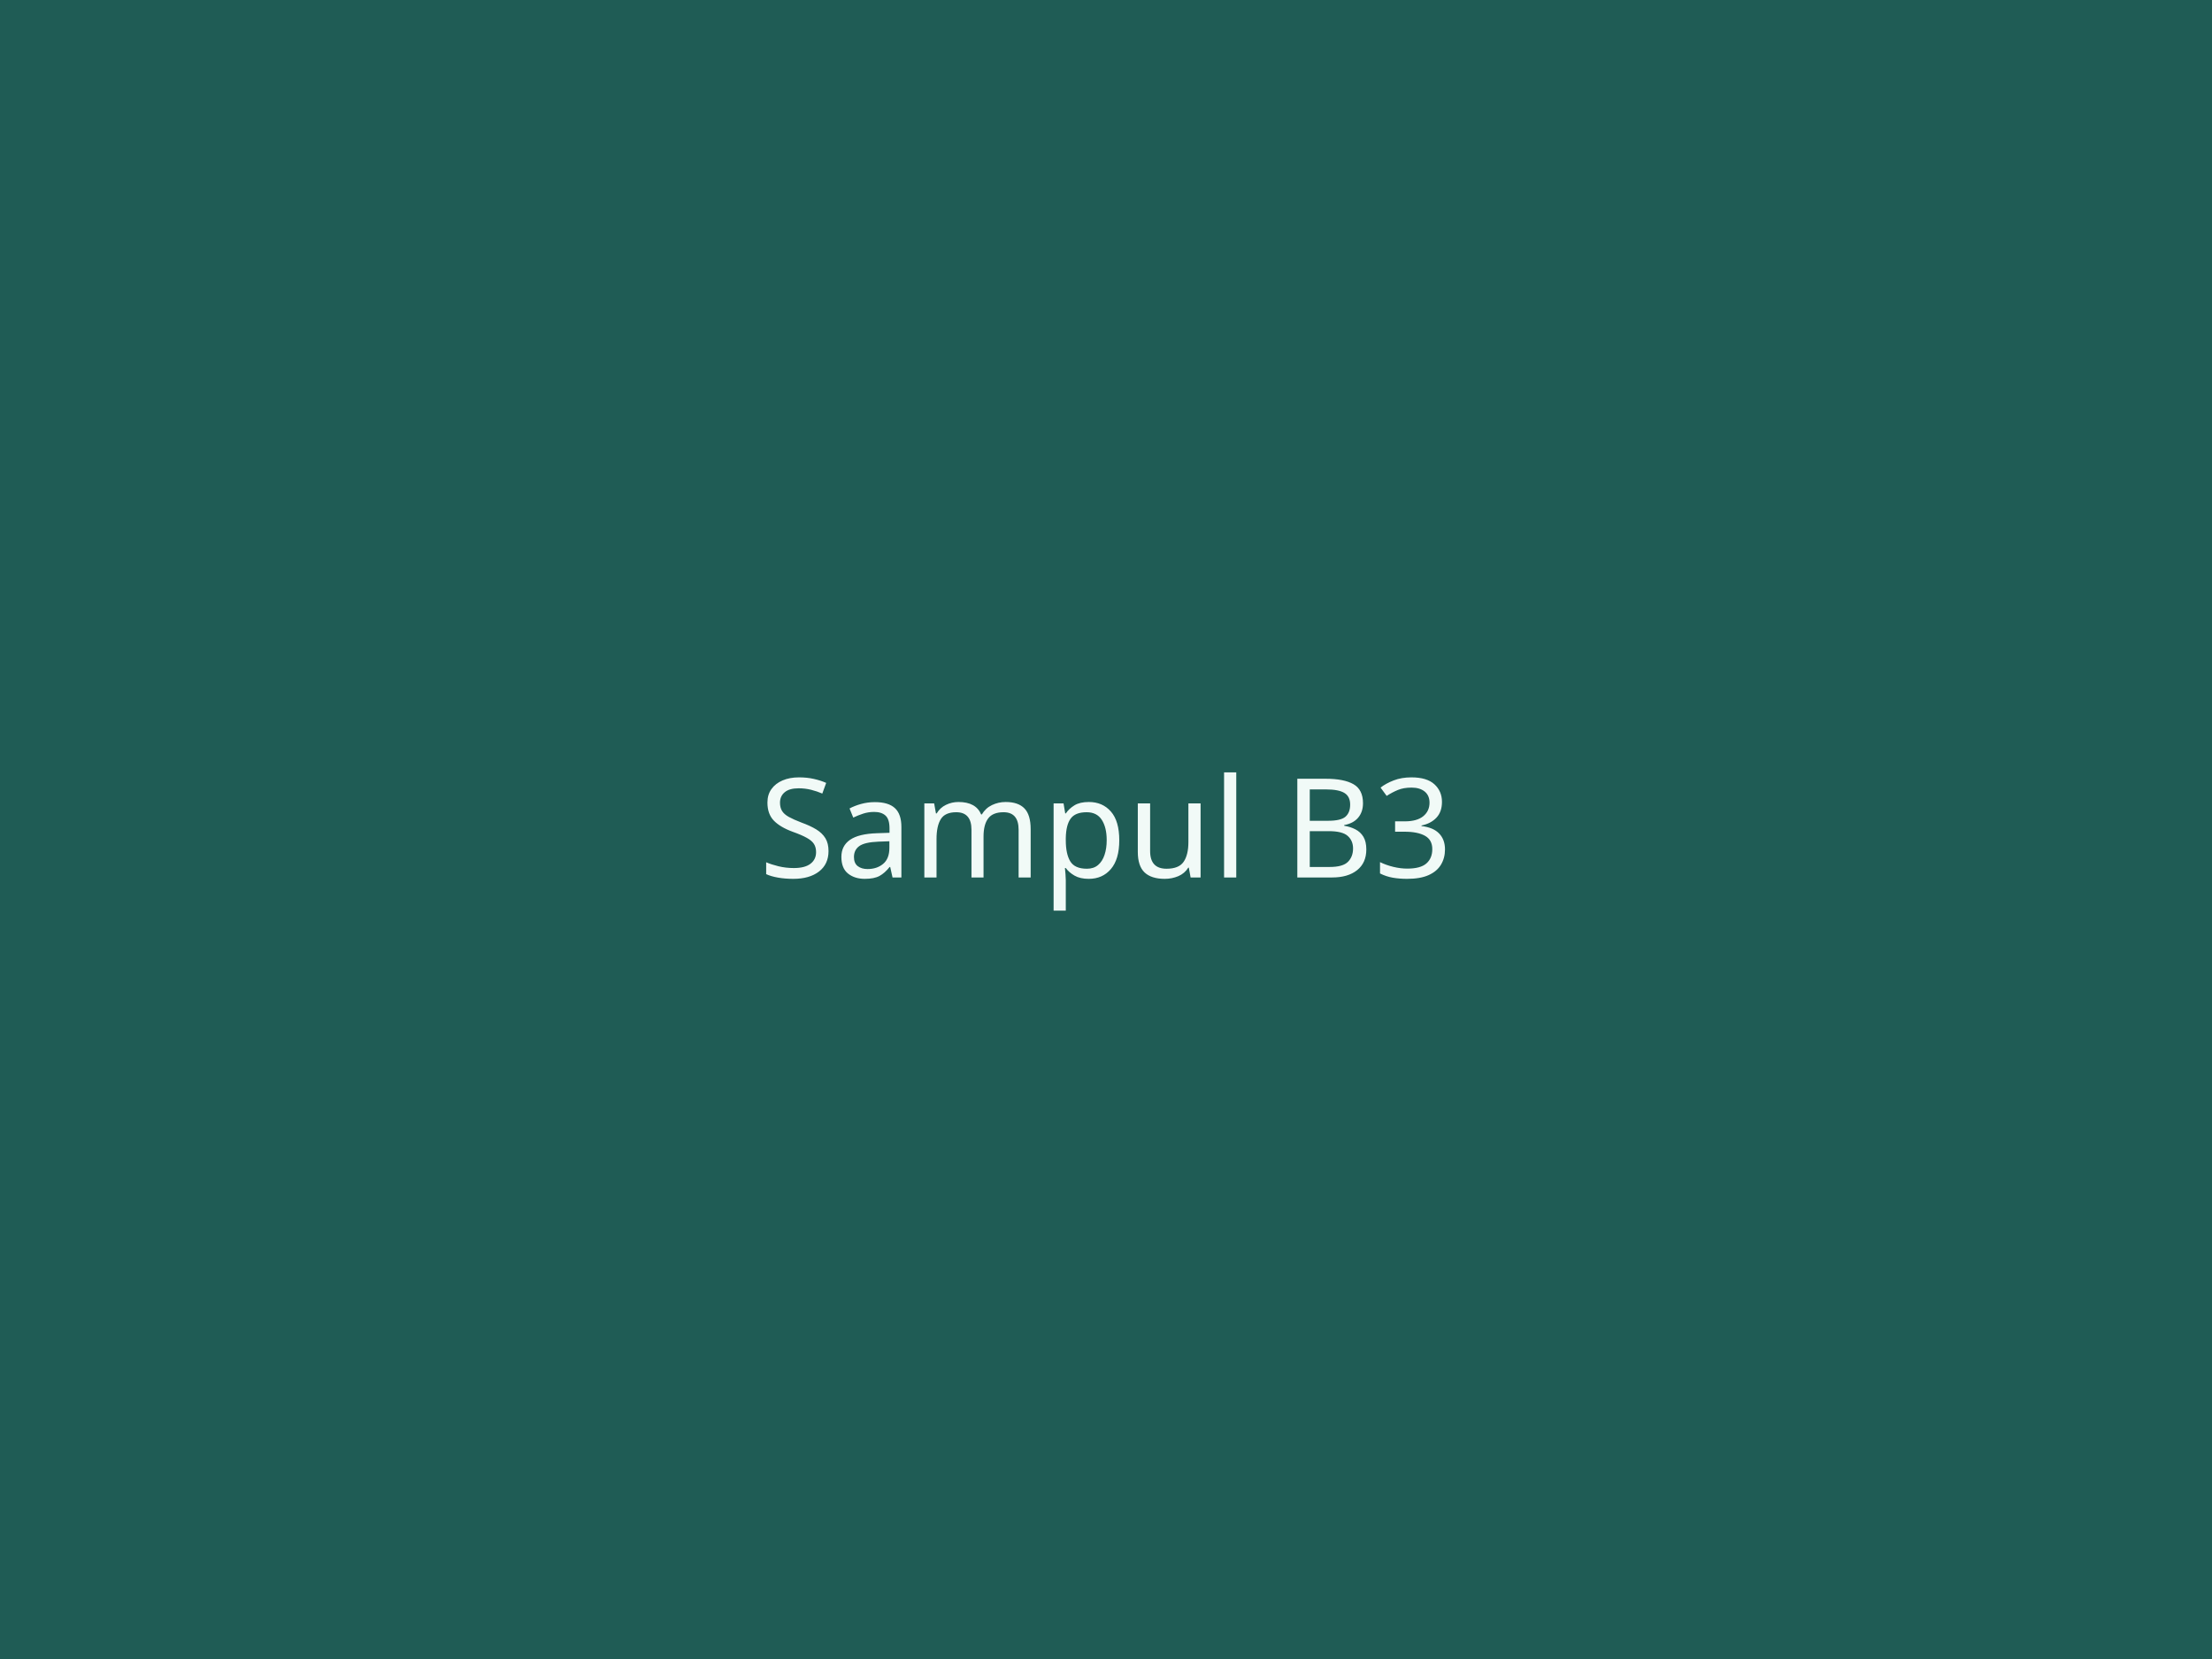
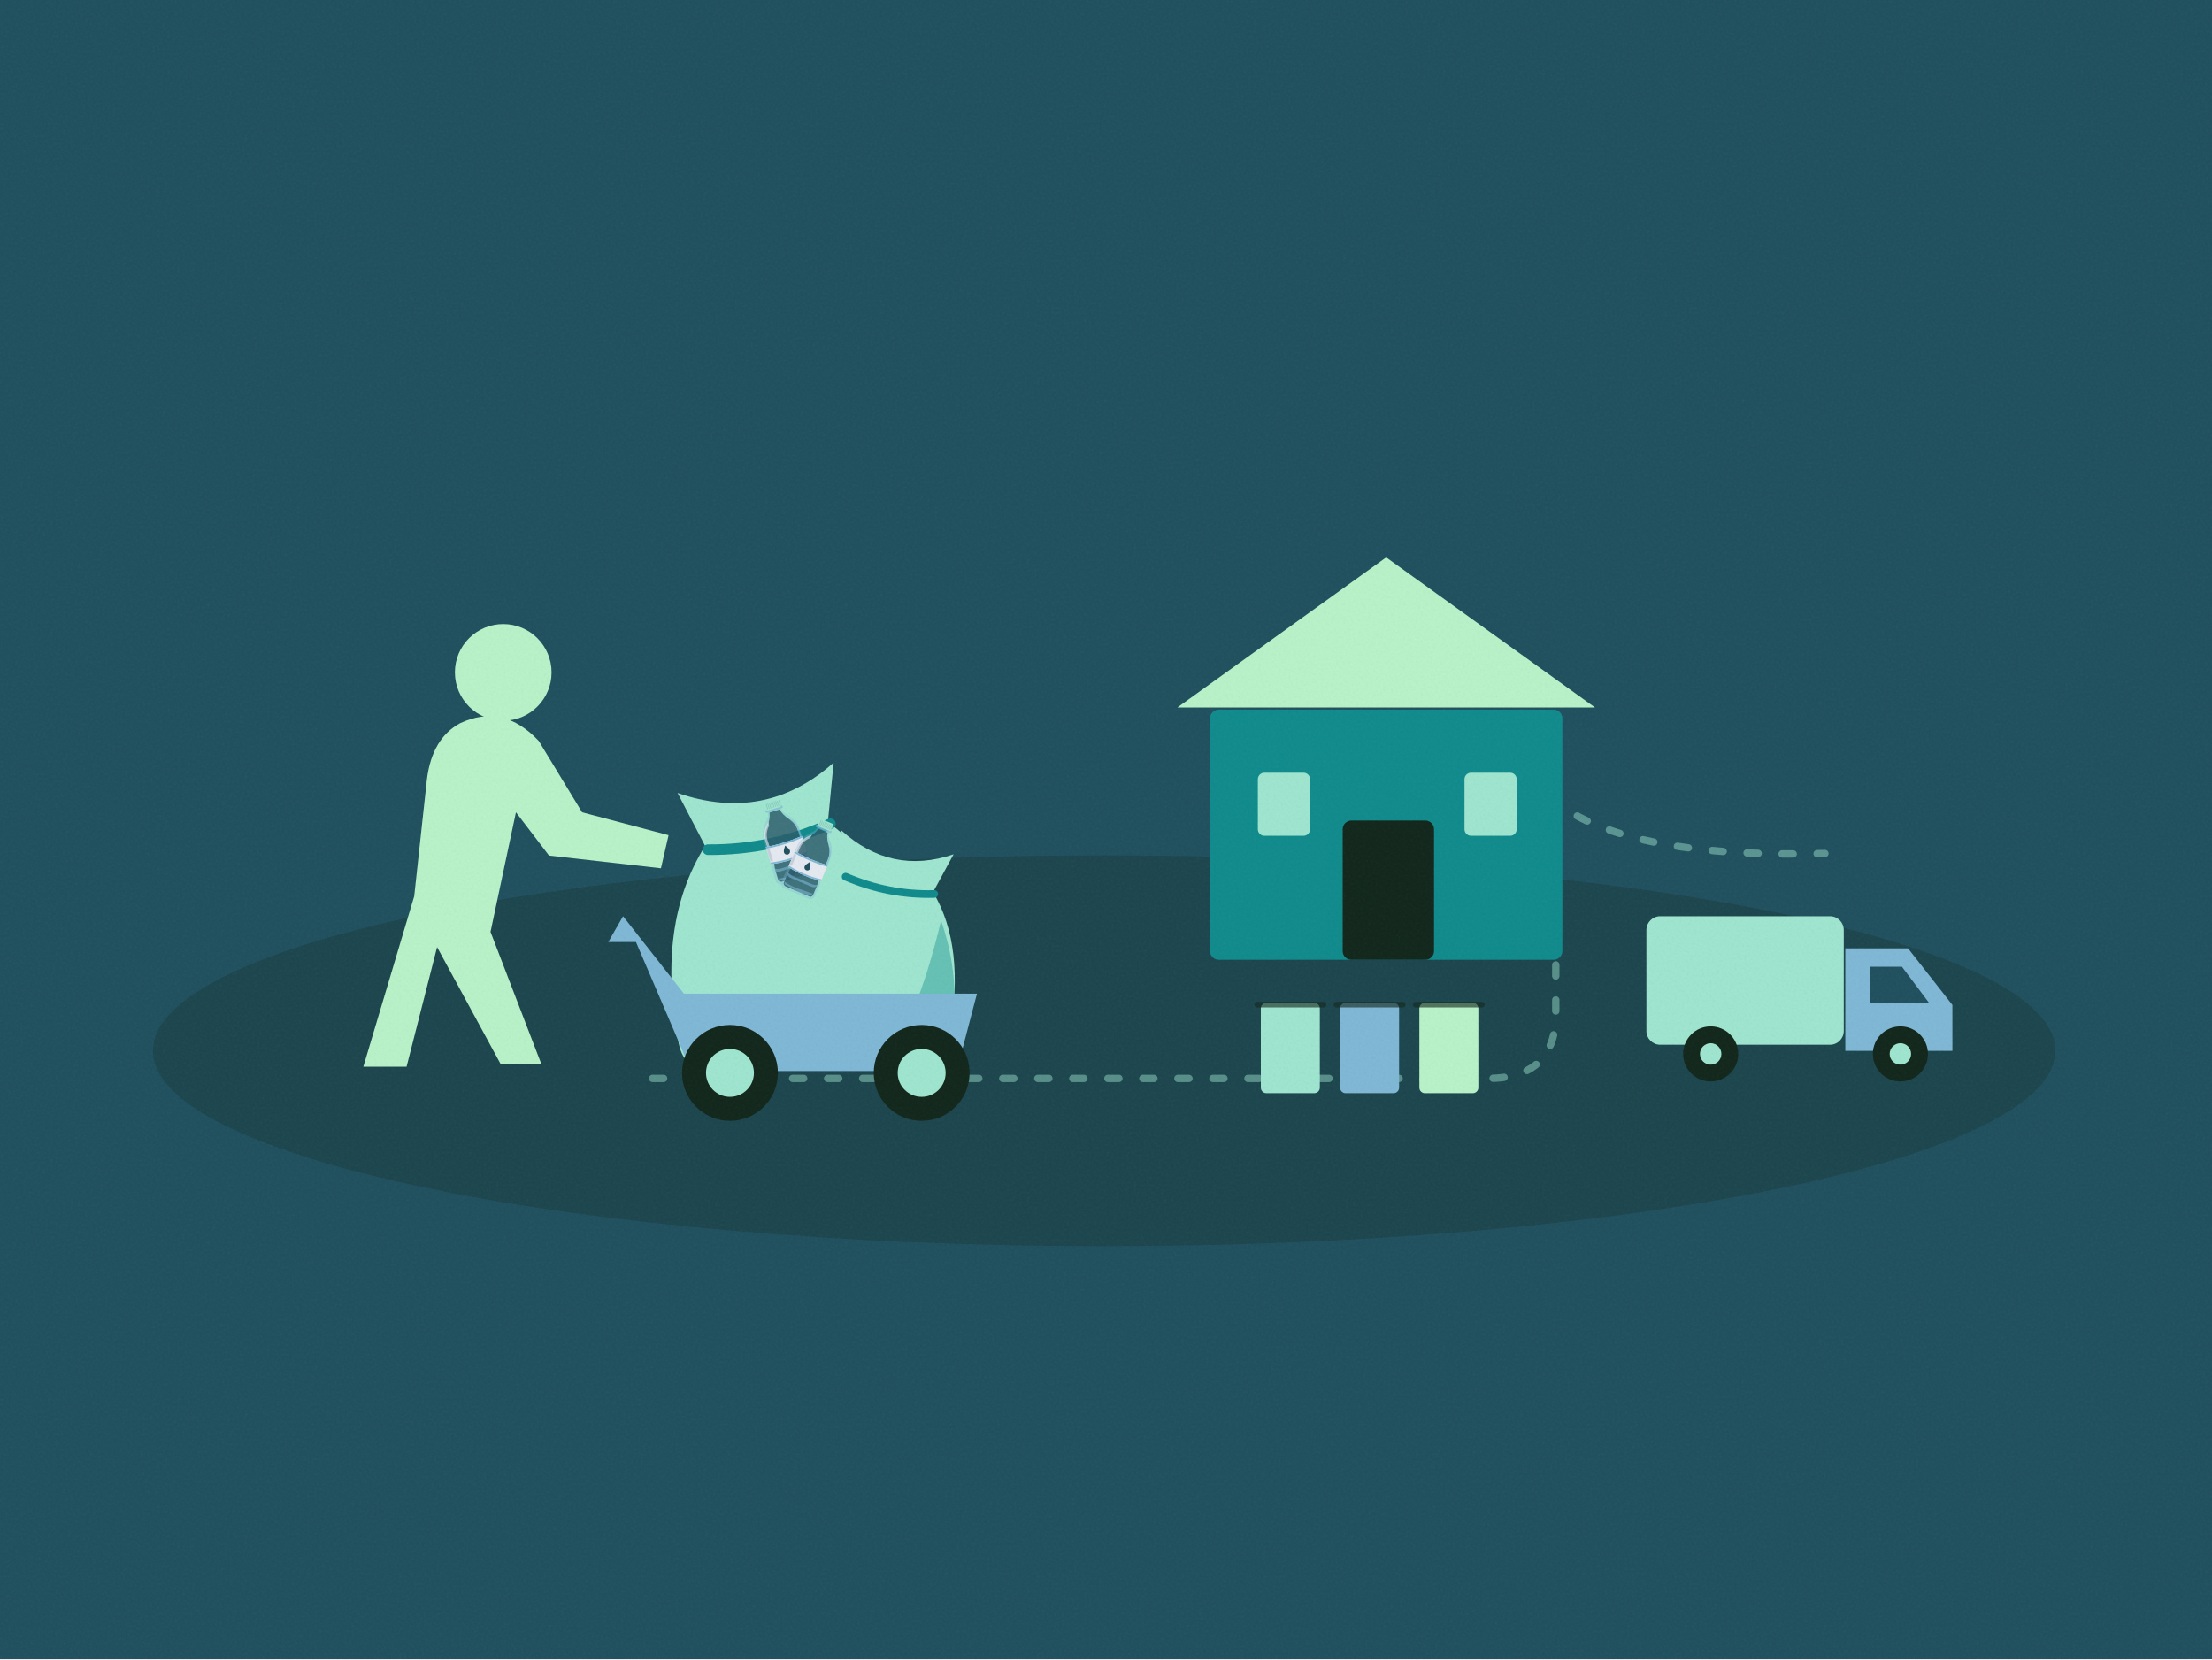
- <svg xmlns="http://www.w3.org/2000/svg" viewBox="0 0 800 600" width="800" height="600" role="img" aria-label="Sampul B3">
-   <rect width="800" height="600" fill="#1F5C55" />
-   <text x="50%" y="50%" fill="#F1FAF7" font-family="sans-serif" font-size="50" text-anchor="middle" dominant-baseline="middle">Sampul B3</text>
+ <svg xmlns="http://www.w3.org/2000/svg" aria-labelledby="title desc" viewBox="0 0 1200 900" role="img">
+   <defs>
+     <filter id="grain" width="100%" height="100%" x="0%" y="0%" color-interpolation-filters="sRGB">
+       <feTurbulence baseFrequency=".74" numOctaves="3" seed="17" stitchTiles="stitch" type="fractalNoise" />
+       <feColorMatrix type="saturate" values="0" />
+     </filter>
+     <g id="bottles">
+       <path fill="#7fb8d6" d="M-21 12h42v12c0 13 16 19 27 41q9 17 9 43v42q0 11-4 18 5 12 5 23v31q0 14-12 19h-92q-12-5-12-19v-31q0-11 5-23-4-7-4-18v-42q0-26 9-43c11-22 27-28 27-41Z" opacity=".31" />
+       <path fill="#1f4f5e" d="M-16 23h32q3 18 21 39 13 16 13 42v45q-2 14-5 19 7 14 6 34v20q0 11-9 11h-83q-9-2-9-9v-26q0-18 5-30-6-10-6-25v-39q1-25 15-41 17-21 20-40" opacity=".74" />
+       <path fill="#e6eaf2" d="M-27 49q-25 19-26 51v44q5 10 8 2l-1-45q0-23 17-40Z" opacity=".63" />
+       <path fill="#7fb8d6" d="M35 60q21 16 20 43v43l-4 9v-53q-1-21-16-42m-86 129q7 4 18 5h69q10-1 16-6l-2 8q-5 6-15 6h-71q-8 0-15-5m3 24q25 5 48 3t48-3l-1 6q-25 8-47 6t-47-5Z" opacity=".57" />
+       <path fill="#e6eaf2" d="M-57 119q57 6 114 0v54q-57 10-114 0Z" />
+       <path fill="#7fb8d6" d="M-57 119q57 6 114 0v5q-57 7-114 0Zm0 49q57 10 114 0v5q-57 10-114 0Z" />
+       <path fill="#1f4f5e" d="M0 131.9c-5.64 8.46-9.4 13.16-9.4 18.8a9.4 9.4 0 0 0 18.8 0c0-5.64-3.76-10.34-9.4-18.8" />
+       <rect width="8" height="40" x="-56" y="126" fill="#1f4f5e" opacity=".16" rx="4" />
+       <rect width="54" height="8" x="-27" y="13" fill="#7fb8d6" opacity=".68" rx="3" />
+       <rect width="48" height="25" x="-24" y="-9" fill="#9fe6d0" rx="4" />
+       <rect width="1.8" height="17" x="-19" y="-5" fill="#1f4f5e" opacity=".22" rx="1" />
+       <rect width="1.8" height="17" x="-14" y="-5" fill="#1f4f5e" opacity=".22" rx="1" />
+       <rect width="1.8" height="17" x="-9" y="-5" fill="#1f4f5e" opacity=".22" rx="1" />
+       <rect width="1.8" height="17" x="-4" y="-5" fill="#1f4f5e" opacity=".22" rx="1" />
+       <rect width="1.8" height="17" x="1" y="-5" fill="#1f4f5e" opacity=".22" rx="1" />
+       <rect width="1.8" height="17" x="6" y="-5" fill="#1f4f5e" opacity=".22" rx="1" />
+       <rect width="1.8" height="17" x="11" y="-5" fill="#1f4f5e" opacity=".22" rx="1" />
+       <rect width="1.8" height="17" x="16" y="-5" fill="#1f4f5e" opacity=".22" rx="1" />
+       <rect width="1.8" height="17" x="21" y="-5" fill="#1f4f5e" opacity=".22" rx="1" />
+     </g>
+   </defs>
+   <path fill="#1f4f5e" d="M0 0h1200v900H0z" />
+   <ellipse cx="599" cy="570" fill="#11261b" opacity=".26" rx="516" ry="106" />
+   <path fill="none" stroke="#9fe6d0" stroke-dasharray="6 13" stroke-linecap="round" stroke-linejoin="round" stroke-width="4" d="M354 585h453q37 0 37-35v-66m-333 87v-29m329-110q39 34 150 31" opacity=".46" />
+   <g fill="#b9f3c9" transform="translate(273 471)scale(1.38)">
+     <circle cy="-77" r="19" />
+     <path d="M-17-57q17-8 31 7l17 28 34 9-3 13-44-5L5-22-5 25l20 52H-1l-25-46-12 47h-17l20-67 5-46q2-16 13-22" />
+   </g>
+   <path fill="#9fe6d0" d="M367.57 430.153q47.725 16.496 84.666-16.458l-3.107 32.235q38.192 27.722 53.396 93.887.814 16.243-10.945 22.043l-102.728 19.968q-17.591-.095-20.663-15.899-12.508-64.346 14.337-107.052Z" />
+   <path fill="none" stroke="#0f8b8d" stroke-linecap="round" stroke-linejoin="round" stroke-width="5.75" d="M384.094 460.915q35.182.19 66.384-14.075" />
+   <path fill="#0f8b8d" d="M463.02 463.146q32.953 36.94 39.505 76.67.814 16.244-10.945 22.044l-28.222 5.486q13.203-22.482-.339-104.2" opacity=".4" />
+   <path fill="#9fe6d0" d="M456.432 450.473q27.055 24.419 60.89 12.943l-11.154 20.54q17.555 29.187 8.997 77.432-4.04 11.021-13.487 11.558l-73.88-15.703q-11.66-5.024-9.244-16.39 9.836-46.277 39.714-67.08Z" />
+   <path fill="none" stroke="#0f8b8d" stroke-linecap="round" stroke-linejoin="round" stroke-width="4.15" d="M458.735 475.57q23.32 10.048 48.072 9.37" />
+   <path fill="#0f8b8d" d="M510.541 499.31q11.476 33.835 4.624 62.078-4.04 11.021-13.487 11.558l-20.297-4.314q15.112-11.213 29.16-69.322" opacity=".4" />
+   <use href="#bottles" transform="rotate(-17 1668.172 -1183.797)scale(.18)" />
+   <use href="#bottles" transform="rotate(23 -874.538 1324.495)scale(.17)" />
+   <path fill="#7fb8d6" d="m338 497 33 42h159l-11 42H375l-30-70h-15Z" />
+   <circle cx="396" cy="582" r="26" fill="#11261b" />
+   <circle cx="396" cy="582" r="13" fill="#9fe6d0" />
+   <circle cx="500" cy="582" r="26" fill="#11261b" />
+   <circle cx="500" cy="582" r="13" fill="#9fe6d0" />
+   <g transform="translate(752 405)scale(1.18)">
+     <path fill="#b9f3c9" d="M-96-18 0-87l96 69Z" />
+     <rect width="162" height="115" x="-81" y="-17" fill="#0f8b8d" rx="4" />
+     <rect width="42" height="64" x="-20" y="34" fill="#11261b" rx="4" />
+     <rect width="24" height="29" x="-59" y="12" fill="#9fe6d0" rx="3" />
+     <rect width="24" height="29" x="36" y="12" fill="#9fe6d0" rx="3" />
+   </g>
+   <g transform="matrix(.83 0 0 .83 977 541)">
+     <rect width="129" height="84" x="-101" y="-53" fill="#9fe6d0" rx="9" />
+     <path fill="#7fb8d6" d="M29-32h41L99 5v30H29Z" />
+     <path fill="#1f4f5e" d="M45-20h21L84 4H45Z" />
+     <circle cx="-59" cy="37" r="18" fill="#11261b" />
+     <circle cx="65" cy="37" r="18" fill="#11261b" />
+     <circle cx="-59" cy="37" r="7" fill="#9fe6d0" />
+     <circle cx="65" cy="37" r="7" fill="#9fe6d0" />
+   </g>
+   <rect width="32" height="49" x="684" y="544" fill="#9fe6d0" rx="3" />
+   <rect width="32" height="49" x="727" y="544" fill="#7fb8d6" rx="3" />
+   <rect width="32" height="49" x="770" y="544" fill="#b9f3c9" rx="3" />
+   <path fill="none" stroke="#11261b" stroke-linecap="round" stroke-linejoin="round" stroke-width="3" d="M682 545h36m7 0h36m7 0h36" opacity=".62" />
+   <path fill="#fff" d="M0 0h1200v900H0z" filter="url(#grain)" opacity=".06" pointer-events="none" />
</svg>
